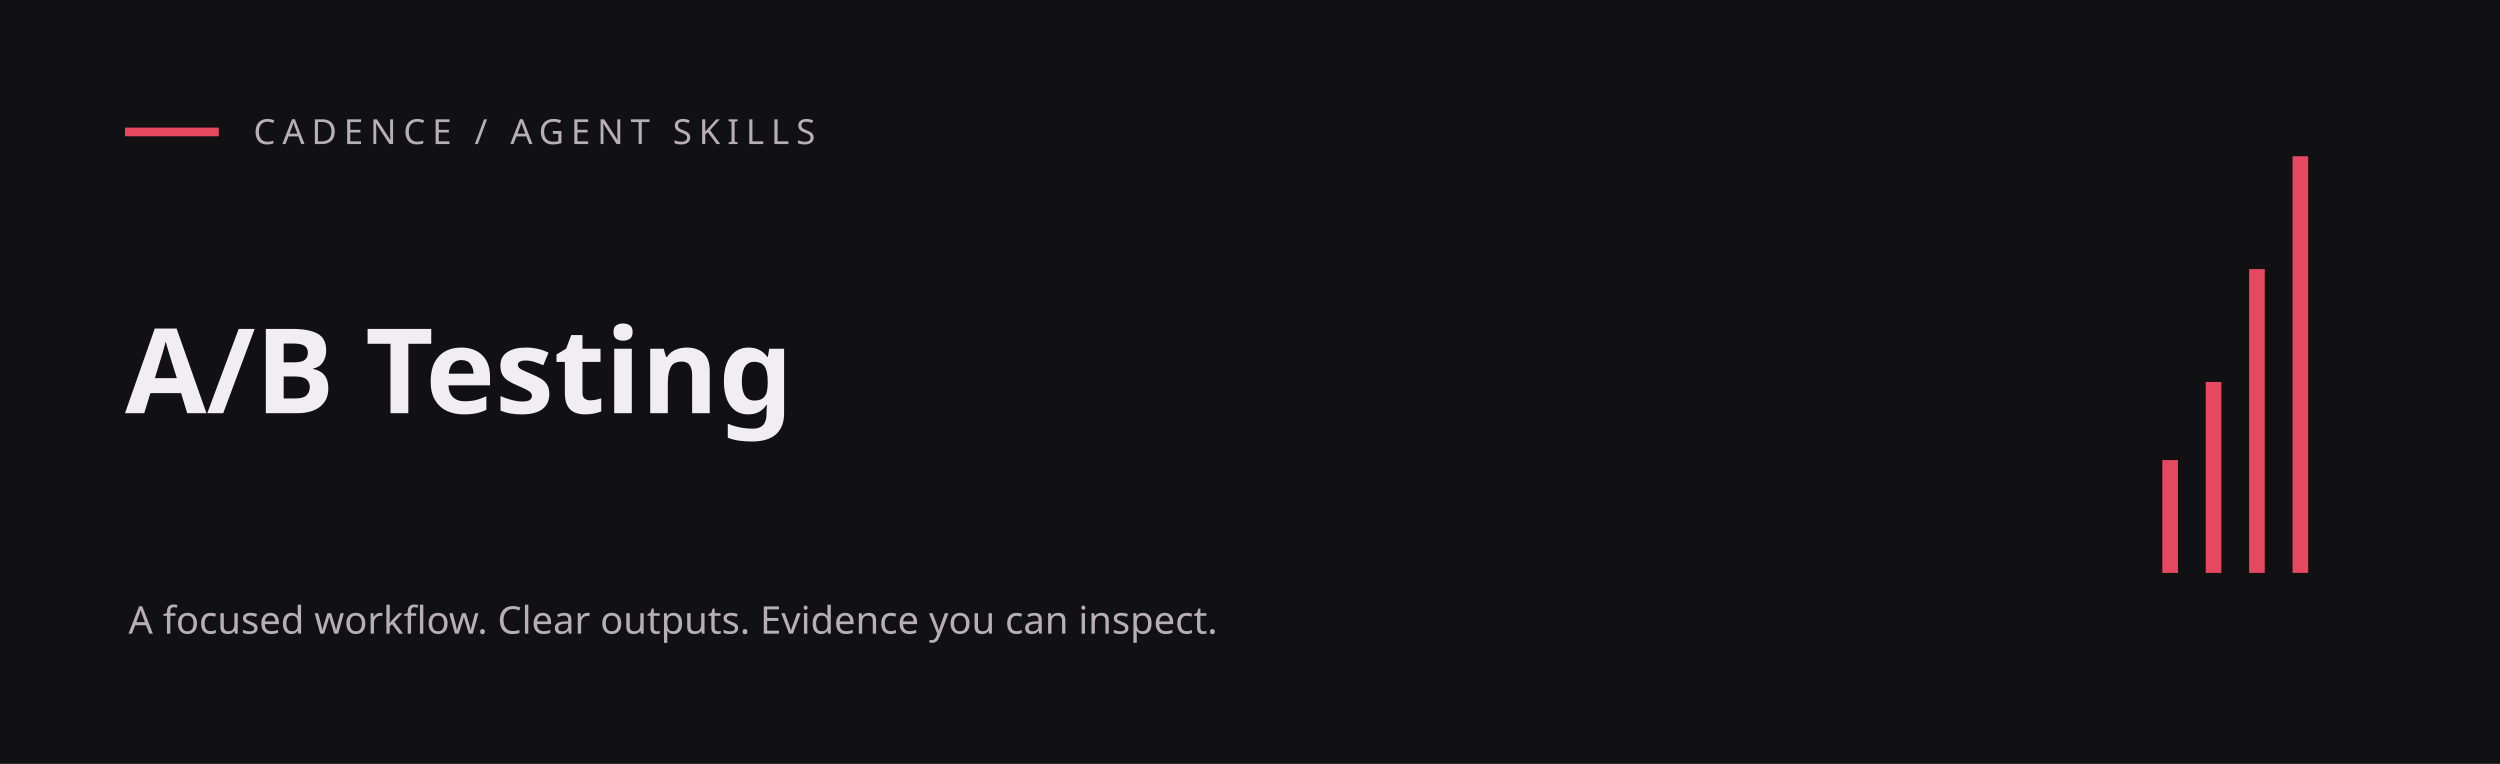
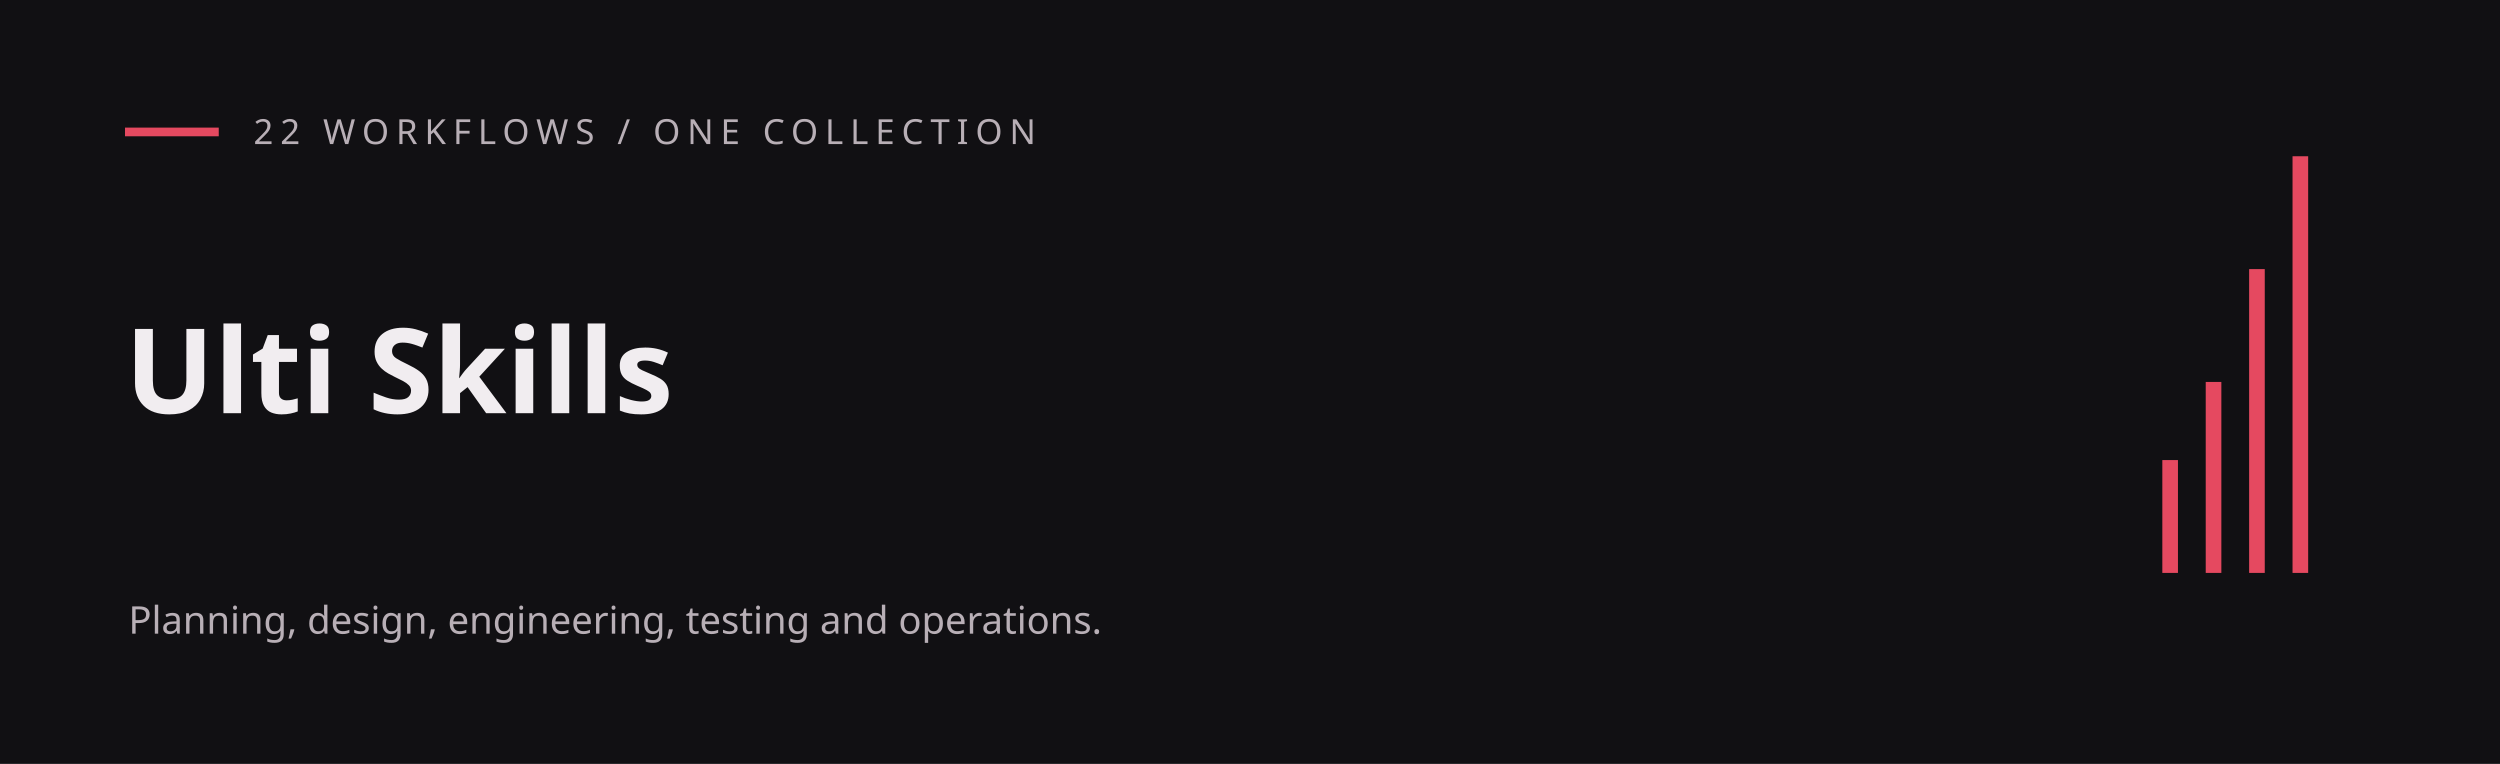
<svg xmlns="http://www.w3.org/2000/svg" width="1440" height="440" viewBox="0 0 1440 440" role="img" aria-labelledby="title desc">
  <rect width="1440" height="440" fill="#111013" />
  <path d="M72 76h54" stroke="#e54960" stroke-width="5" />
-   <text x="146" y="83" fill="#b8afb6" font-family="system-ui,sans-serif" font-size="20" letter-spacing="4">CADENCE / AGENT SKILLS</text>
-   <text x="72" y="238" fill="#f1edf0" font-family="system-ui,sans-serif" font-size="68" font-weight="650">A/B Testing</text>
-   <text x="74" y="365" fill="#b8afb6" font-family="system-ui,sans-serif" font-size="22">A focused workflow. Clear outputs. Evidence you can inspect.</text>
+   <text x="146" y="83" fill="#b8afb6" font-family="system-ui,sans-serif" font-size="20" letter-spacing="4">22 WORKFLOWS / ONE COLLECTION</text>
+   <text x="72" y="238" fill="#f1edf0" font-family="system-ui,sans-serif" font-size="68" font-weight="650">Ulti Skills</text>
+   <text x="74" y="365" fill="#b8afb6" font-family="system-ui,sans-serif" font-size="22">Planning, design, engineering, testing and operations.</text>
  <path d="M1250 330v-65m25 65V220m25 110V155m25 175V90" stroke="#e54960" stroke-width="9" />
</svg>
